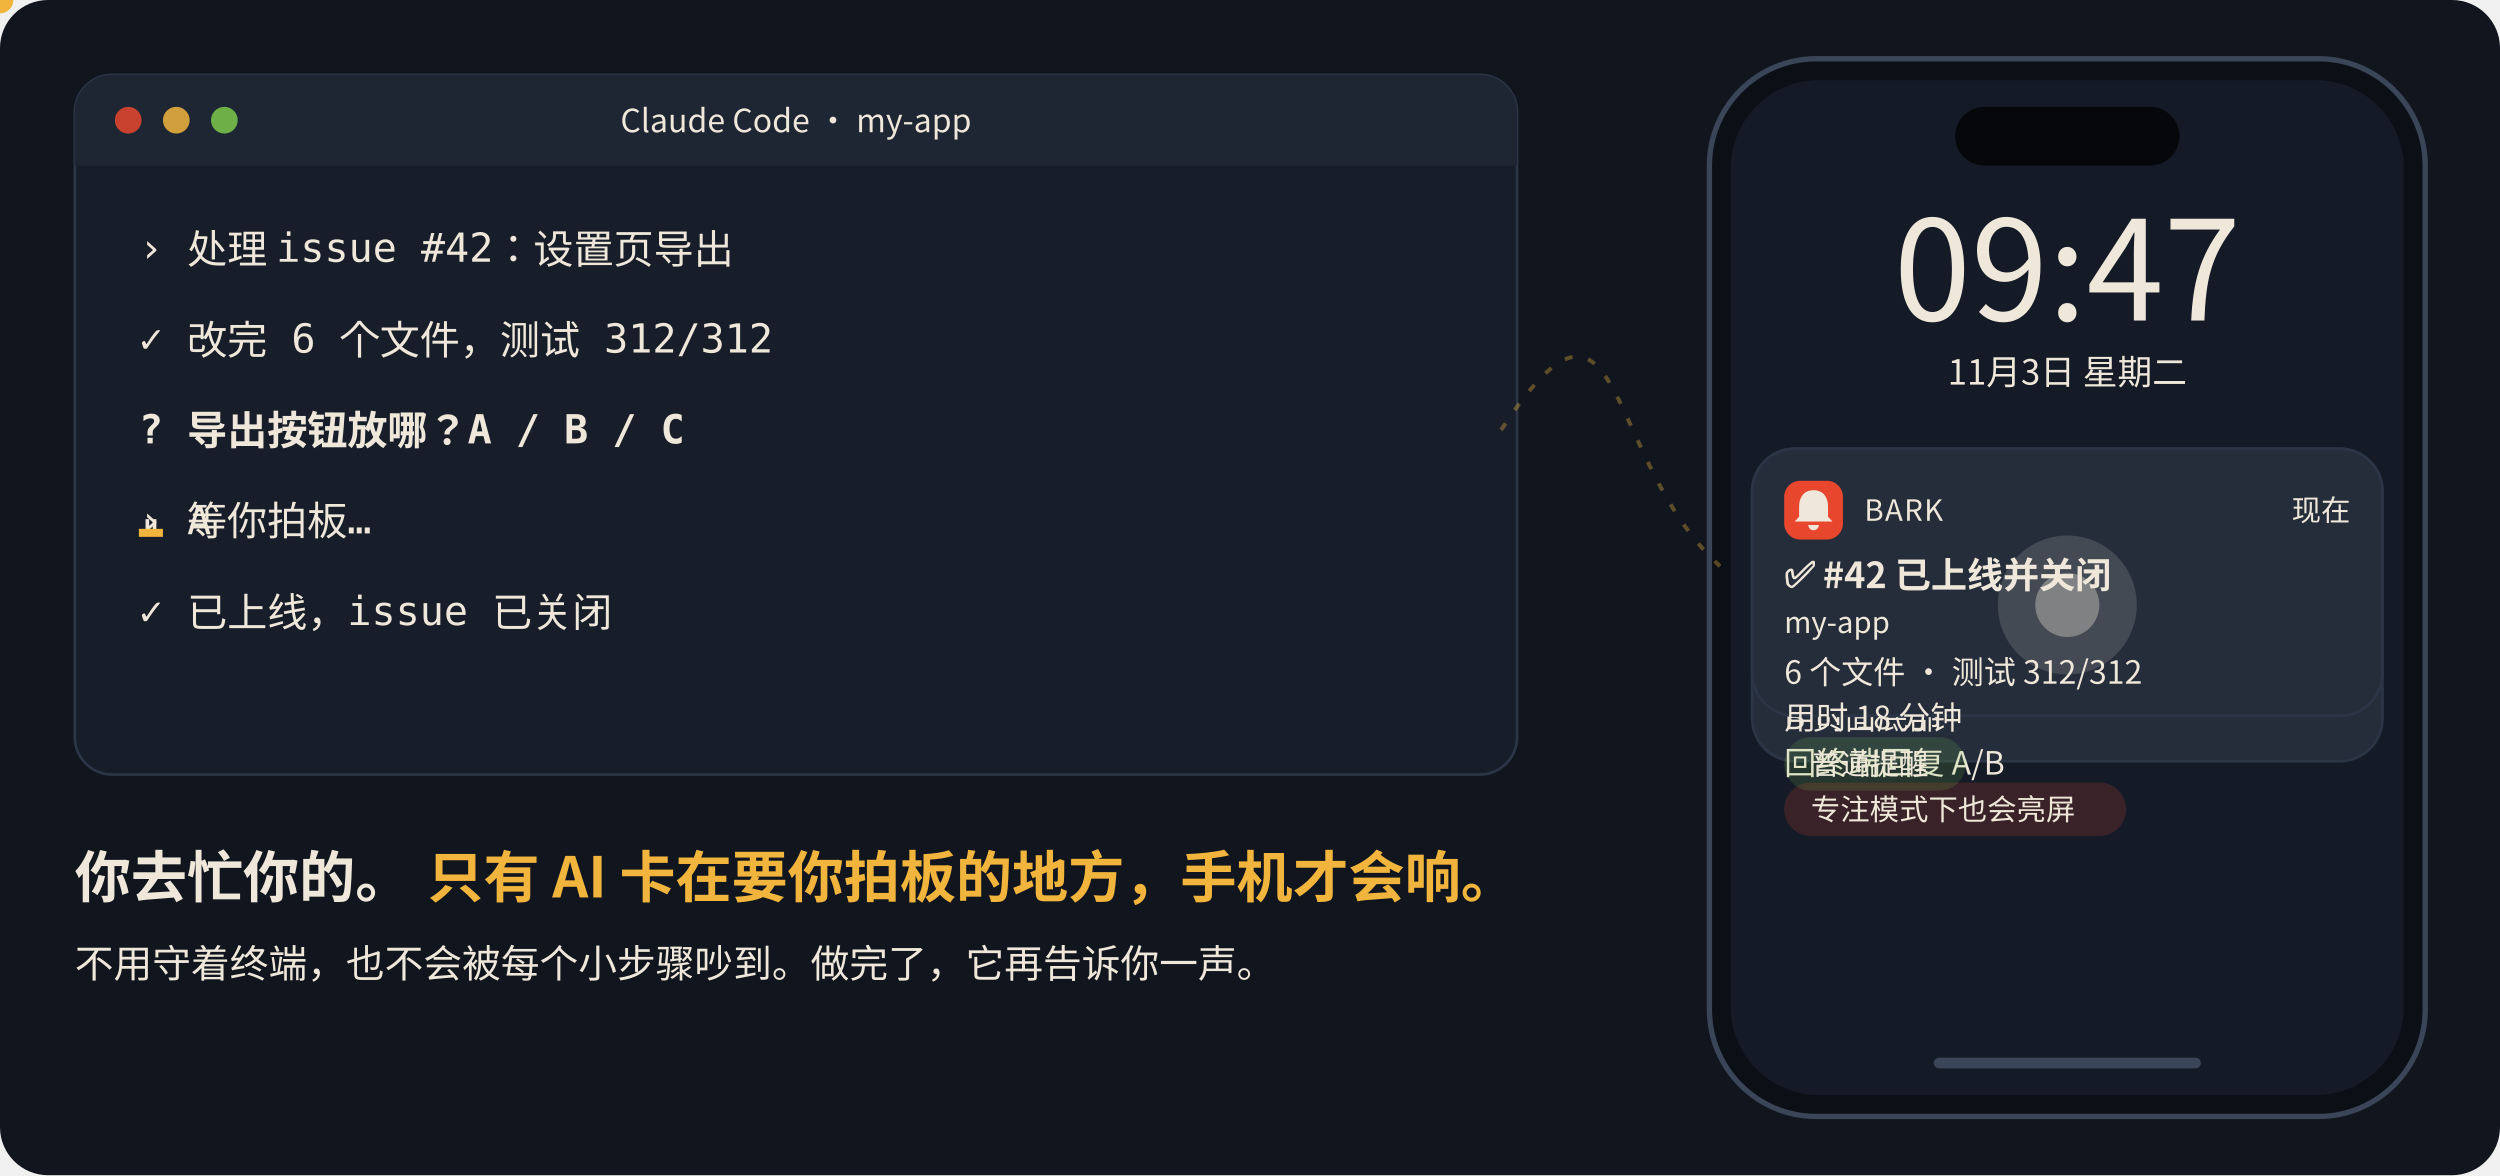
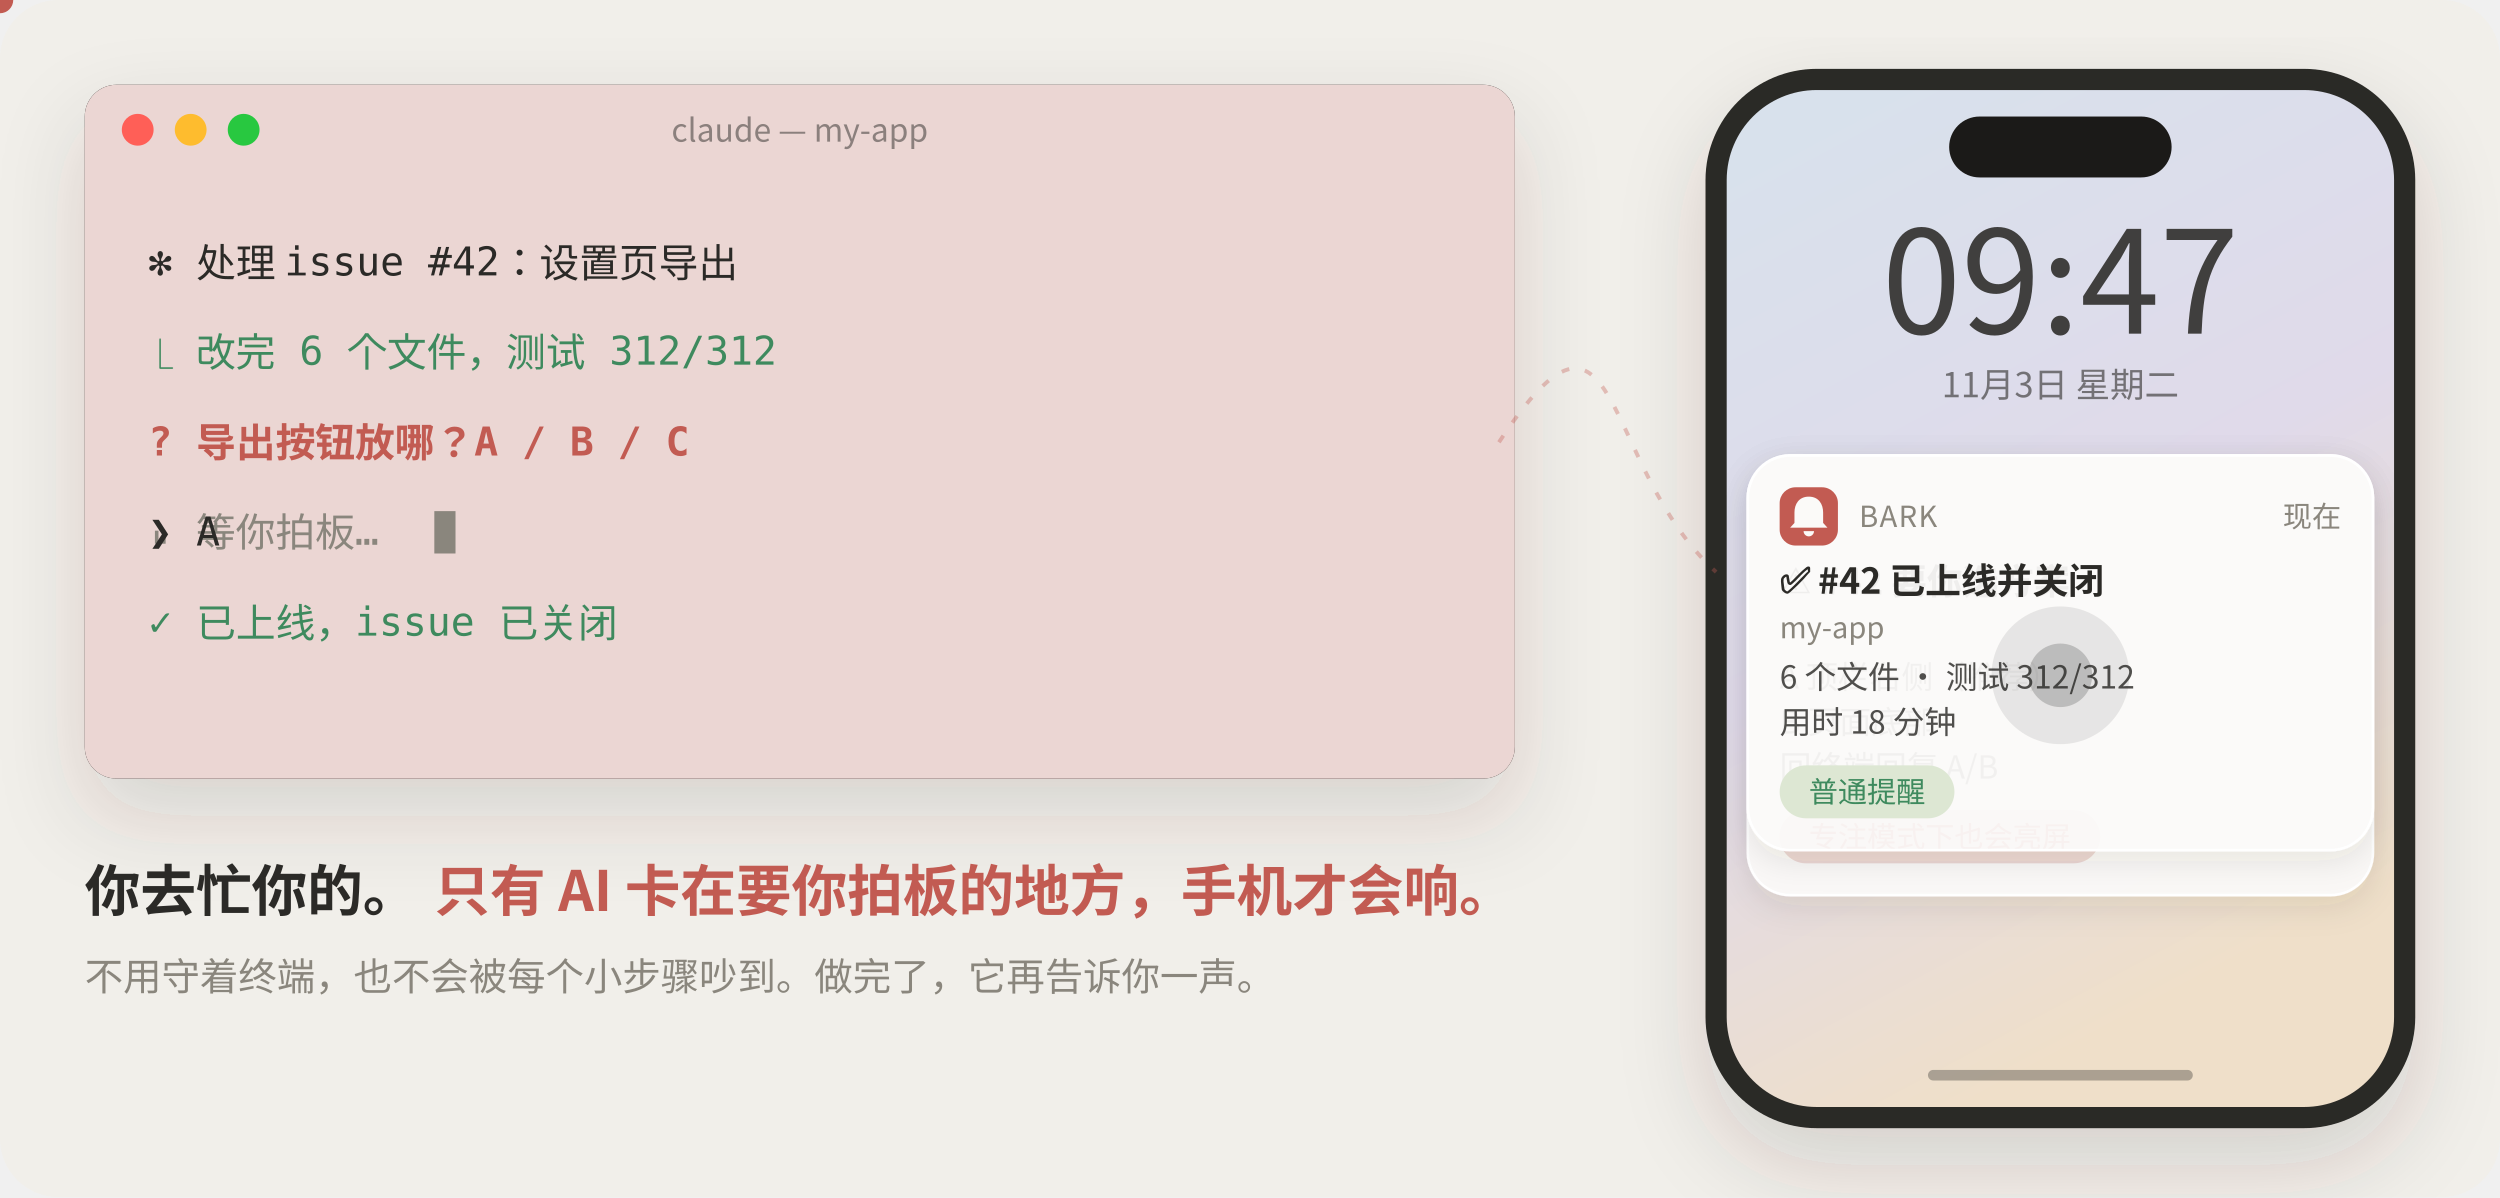
- <svg xmlns="http://www.w3.org/2000/svg" viewBox="0 0 936 440" width="936" height="440" role="img" aria-label="xxd-notify 怎么工作：AI 卡在要你拍板的地方，手机才响">
+ <svg xmlns="http://www.w3.org/2000/svg" viewBox="0 0 944 452" width="944" height="452" role="img" aria-label="xxd-notify 怎么工作：AI 卡在要你拍板的地方，手机才响">
+   <defs>
+     <filter id="sh" x="-15%" y="-15%" width="130%" height="140%">
+       <feDropShadow dx="0" dy="14" stdDeviation="16" flood-color="#3A3326" flood-opacity=".16" />
+     </filter>
+     <filter id="sh2" x="-10%" y="-20%" width="120%" height="160%">
+       <feDropShadow dx="0" dy="4" stdDeviation="6" flood-color="#3A3326" flood-opacity=".10" />
+     </filter>
+     <linearGradient id="wall" x1="0" y1="0" x2=".35" y2="1">
+       <stop offset="0" stop-color="#D7E2EC" />
+       <stop offset=".55" stop-color="#E0DAEA" />
+       <stop offset="1" stop-color="#EFDFC9" />
+     </linearGradient>
+   </defs>
  <style>
- text{font-family:'PingFang SC','Hiragino Sans GB','Microsoft YaHei','Noto Sans CJK SC','Segoe UI',system-ui,sans-serif;fill:#efe8da}
- .mono{font-family:'SF Mono','JetBrains Mono',Menlo,Consolas,'PingFang SC','Microsoft YaHei',monospace}
+ svg{fill:#2B2A27}
+ text{font-family:-apple-system,BlinkMacSystemFont,'PingFang SC','Hiragino Sans GB','Noto Sans CJK SC','Microsoft YaHei','Segoe UI',sans-serif}
+ .mono{font-family:ui-monospace,'SF Mono','JetBrains Mono',Menlo,Consolas,'PingFang SC','Microsoft YaHei',monospace}
@keyframes l0{0%,2.86%{opacity:0;transform:translateY(4px)}6.07%,95.71%{opacity:1;transform:none}98.93%,100%{opacity:0;transform:none}}.l0{animation:l0 14s infinite both;transform-box:fill-box;transform-origin:center}
@keyframes l1{0%,10.00%{opacity:0;transform:translateY(4px)}13.21%,95.71%{opacity:1;transform:none}98.93%,100%{opacity:0;transform:none}}.l1{animation:l1 14s infinite both;transform-box:fill-box;transform-origin:center}
@keyframes l2{0%,18.57%{opacity:0;transform:translateY(4px)}21.79%,95.71%{opacity:1;transform:none}98.93%,100%{opacity:0;transform:none}}.l2{animation:l2 14s infinite both;transform-box:fill-box;transform-origin:center}
@keyframes l3{0%,22.86%{opacity:0;transform:translateY(4px)}26.07%,57.14%{opacity:1;transform:none}60.36%,100%{opacity:0;transform:none}}.l3{animation:l3 14s infinite both;transform-box:fill-box;transform-origin:center}
@keyframes l4{0%,58.57%{opacity:0;transform:translateY(4px)}61.79%,95.71%{opacity:1;transform:none}98.93%,100%{opacity:0;transform:none}}.l4{animation:l4 14s infinite both;transform-box:fill-box;transform-origin:center}
@keyframes l5{0%,67.14%{opacity:0;transform:translateY(4px)}70.36%,95.71%{opacity:1;transform:none}98.93%,100%{opacity:0;transform:none}}.l5{animation:l5 14s infinite both;transform-box:fill-box;transform-origin:center}
@keyframes blink{0%,22%{opacity:0}23%,26%{opacity:1}27%,30%{opacity:0}31%,34%{opacity:1}35%,38%{opacity:0}39%,42%{opacity:1}43%,46%{opacity:0}47%,50%{opacity:1}51%,54%{opacity:0}55%,57%{opacity:1}58%,100%{opacity:0}}.blink{animation:blink 14s infinite}
@keyframes n1{0%,28.57%{opacity:0;transform:translateY(-26px) scale(0.96)}32.14%,56.43%{opacity:1;transform:none}60.00%,100%{opacity:0;transform:none}}.n1{animation:n1 14s infinite both;transform-box:fill-box;transform-origin:center}
@keyframes n2{0%,72.14%{opacity:0;transform:translateY(-26px) scale(0.96)}75.71%,95.71%{opacity:1;transform:none}99.29%,100%{opacity:0;transform:none}}.n2{animation:n2 14s infinite both;transform-box:fill-box;transform-origin:center}
@keyframes shake{0%,28.6%{transform:none}29.3%{transform:translateX(-4px) rotate(-1deg)}30%{transform:translateX(4px) rotate(1deg)}30.7%{transform:translateX(-3px)}31.4%{transform:translateX(3px)}32.1%,100%{transform:none}}.shake{animation:shake 14s infinite;transform-box:fill-box;transform-origin:center}
@keyframes tap{0%,54.29%{opacity:0;transform:translateY(0px)}56.43%,60.00%{opacity:1;transform:none}62.14%,100%{opacity:0;transform:none}}.tap{animation:tap 14s infinite both;transform-box:fill-box;transform-origin:center}
@media (prefers-reduced-motion: reduce){*{animation:none!important}}
</style>
-   <rect width="936" height="440" rx="18" fill="#10151e" />
-   <rect x="28" y="28" width="540" height="262" rx="14" fill="#171e2a" stroke="#2b3546" />
-   <path d="M28 42 a14 14 0 0 1 14 -14 h512 a14 14 0 0 1 14 14 v20 h-540 z" fill="#1e2634" />
-   <circle cx="48" cy="45" r="5" fill="#e8472e" opacity=".85" />
-   <circle cx="66" cy="45" r="5" fill="#f1b43c" opacity=".85" />
-   <circle cx="84" cy="45" r="5" fill="#7cc84a" opacity=".85" />
-   <text x="298.0" y="49.5" font-size="12" fill="#8d95a5" text-anchor="middle">Claude Code · my-app</text>
+   <rect width="944" height="452" rx="22" fill="#F1EFEA" />
+   <clipPath id="win">
+     <rect x="32" y="32" width="540" height="262" rx="12" />
+   </clipPath>
+   <rect x="32" y="32" width="540" height="262" rx="12" fill="#000" opacity=".9" filter="url(#sh)" />
+   <g clip-path="url(#win)">
+     <rect x="32" y="32" width="540" height="262" fill="#EBD6D3" />
+   </g>
+   <circle cx="52" cy="49" r="6" fill="#FF5F57" />
+   <circle cx="72" cy="49" r="6" fill="#FEBC2E" />
+   <circle cx="92" cy="49" r="6" fill="#28C840" />
+   <text x="302.0" y="53.5" font-size="12" fill="#2B2A27" opacity=".5" text-anchor="middle">claude — my-app</text>
  <g class="l0">
-     <text class="mono" x="52" y="98" font-size="15" fill="#efe8da">› 处理 issue #42：设置页导出</text>
+     <text class="mono" x="56" y="104" font-size="15" fill="#2B2A27" style="white-space:pre">✻ 处理 issue #42：设置页导出</text>
  </g>
  <g class="l1">
-     <text class="mono" x="52" y="132" font-size="15" fill="#7cc84a">  ✓ 改完 6 个文件，测试 312/312</text>
+     <text class="mono" x="56" y="138" font-size="15" fill="#3E8A5E" style="white-space:pre">  ⎿ 改完 6 个文件，测试 312/312</text>
  </g>
  <g class="l2">
-     <text class="mono" x="52" y="166" font-size="15" fill="#f1b43c" font-weight="700">  ? 导出按钮放哪？A / B / C</text>
+     <text class="mono" x="56" y="172" font-size="15" fill="#C25B52" style="white-space:pre" font-weight="700">  ? 导出按钮放哪？A / B / C</text>
  </g>
  <g class="l3">
-     <text class="mono" x="52" y="200" font-size="15" fill="#8d95a5">  ⏸ 等你拍板…</text>
+     <text class="mono" x="56" y="206" font-size="15" fill="#8A867D" style="white-space:pre">  ⏸ 等你拍板…</text>
  </g>
  <g class="l4">
-     <text class="mono" x="52" y="200" font-size="15" fill="#efe8da">› A</text>
+     <text class="mono" x="56" y="206" font-size="15" fill="#2B2A27" style="white-space:pre">❯ A</text>
  </g>
  <g class="l5">
-     <text class="mono" x="52" y="234" font-size="15" fill="#7cc84a">  ✓ 已上线，issue 已关闭</text>
+     <text class="mono" x="56" y="240" font-size="15" fill="#3E8A5E" style="white-space:pre">  ✓ 已上线，issue 已关闭</text>
  </g>
-   <rect class="blink" x="52" y="198" width="9" height="3" fill="#f1b43c" />
-   <text x="28" y="336" font-size="21" font-weight="700">你去忙你的。<tspan fill="#f1b43c" dx="6">只有 AI 卡在要你拍板的地方，手机才会响。</tspan>
+   <rect class="blink" x="164" y="193" width="8" height="16" fill="#8A867D" />
+   <text x="32" y="344" font-size="21" font-weight="700">你去忙你的。<tspan fill="#C25B52" dx="6">只有 AI 卡在要你拍板的地方，手机才会响。</tspan>
  </text>
-   <text x="28" y="366" font-size="14.5" fill="#8d95a5">不用守着终端，也不会被每个小步骤吵到。做完了，它再告诉你一声。</text>
+   <text x="32" y="374" font-size="14.5" fill="#8A867D">不用守着终端，也不会被每个小步骤吵到。做完了，它再告诉你一声。</text>
  <g class="shake">
-     <rect x="640" y="22" width="268" height="396" rx="40" fill="#0b0f16" stroke="#3a4558" stroke-width="2" />
-     <rect x="648" y="30" width="252" height="380" rx="33" fill="#141b27" />
-     <rect x="732.0" y="40" width="84" height="22" rx="11" fill="#05070b" />
-     <text x="774.0" y="120" font-size="52" font-weight="300" text-anchor="middle" fill="#efe8da">09:47</text>
-     <text x="774.0" y="144" font-size="13" text-anchor="middle" fill="#8d95a5">11月3日 星期二</text>
+     <rect x="644" y="26" width="268" height="400" rx="42" fill="#2B2A27" filter="url(#sh)" />
+     <rect x="652" y="34" width="252" height="384" rx="34" fill="url(#wall)" />
+     <rect x="736.0" y="44" width="84" height="23" rx="11.5" fill="#1B1A18" />
+     <text x="778.0" y="126" font-size="54" font-weight="300" text-anchor="middle" fill="#2B2A27" opacity=".88">09:47</text>
+     <text x="778.0" y="150" font-size="13" text-anchor="middle" fill="#2B2A27" opacity=".6">11月3日 星期二</text>
+     <rect x="728.0" y="404" width="100" height="4" rx="2" fill="#2B2A27" opacity=".35" />
    <g class="n1">
-       <g transform="translate(656,168)">
-         <rect width="236" height="117" rx="16" fill="#252d3b" stroke="#2b3546" />
-         <rect x="12" y="12" width="22" height="22" rx="6" fill="#e8472e" />
-         <path d="M0,-8.5 C-4.6,-8.5 -6.6,-5 -6.6,-1.2 L-6.6,3.6 L-8.6,5.8 L8.6,5.8 L6.6,3.6 L6.6,-1.2 C6.6,-5 4.6,-8.5 0,-8.5 Z M-2.4,7.4 A2.4,2.4 0 0 0 2.4,7.4 Z" transform="translate(23,22.5) scale(.82)" fill="#efe8da" />
-         <text x="42" y="27" font-size="11" fill="#8d95a5" letter-spacing=".5">BARK</text>
-         <text x="224" y="27" font-size="11" fill="#8d95a5" text-anchor="end">现在</text>
+       <g transform="translate(660,172) scale(1.0)">
+         <rect width="236" height="166" rx="16" fill="#FBFAF8" fill-opacity=".94" stroke="#fff" filter="url(#sh2)" />
+         <rect x="12" y="12" width="22" height="22" rx="6" fill="#C25B52" />
+         <path d="M0,-8.5 C-4.6,-8.5 -6.6,-5 -6.6,-1.2 L-6.6,3.6 L-8.6,5.8 L8.6,5.8 L6.6,3.6 L6.6,-1.2 C6.6,-5 4.6,-8.5 0,-8.5 Z M-2.4,7.4 A2.4,2.4 0 0 0 2.4,7.4 Z" transform="translate(23,22.5) scale(.82)" fill="#FBFAF8" />
+         <text x="42" y="27" font-size="11" fill="#8A867D" letter-spacing=".5">BARK</text>
+         <text x="224" y="27" font-size="11" fill="#8A867D" text-anchor="end">现在</text>
        <text x="12" y="52" font-size="13.5" font-weight="700">⚠️ #42 要你选方案</text>
-         <text x="12" y="69" font-size="11" fill="#f1b43c">my-app</text>
-         <text x="12" y="88" font-size="12" fill="#d6d0c4">A 顶栏右侧（推荐）</text>
-         <text x="12" y="105" font-size="12" fill="#d6d0c4">B 页面底部</text>
-         <text x="12" y="122" font-size="12" fill="#d6d0c4">回终端回复 A/B</text>
-         <rect x="12" y="125" width="128" height="20" rx="10" fill="#e8472e" opacity=".18" />
-         <text x="22" y="139" font-size="11" fill="#ff9c86">专注模式下也会亮屏</text>
+         <text x="12" y="69" font-size="11" fill="#8A867D">my-app</text>
+         <text x="12" y="88" font-size="12" fill="#2B2A27" opacity=".82">A 顶栏右侧（推荐）</text>
+         <text x="12" y="105" font-size="12" fill="#2B2A27" opacity=".82">B 页面底部</text>
+         <text x="12" y="122" font-size="12" fill="#2B2A27" opacity=".82">回终端回复 A/B</text>
+         <rect x="12" y="134" width="121" height="20" rx="10" fill="#EBD6D3" />
+         <text x="23" y="148" font-size="11" fill="#C25B52">专注模式下也会亮屏</text>
      </g>
    </g>
    <g class="n2">
-       <g transform="translate(656,168)">
-         <rect width="236" height="100" rx="16" fill="#252d3b" stroke="#2b3546" />
-         <rect x="12" y="12" width="22" height="22" rx="6" fill="#e8472e" />
-         <path d="M0,-8.5 C-4.6,-8.5 -6.6,-5 -6.6,-1.2 L-6.6,3.6 L-8.6,5.8 L8.6,5.8 L6.6,3.6 L6.6,-1.2 C6.6,-5 4.6,-8.5 0,-8.5 Z M-2.4,7.4 A2.4,2.4 0 0 0 2.4,7.4 Z" transform="translate(23,22.5) scale(.82)" fill="#efe8da" />
-         <text x="42" y="27" font-size="11" fill="#8d95a5" letter-spacing=".5">BARK</text>
-         <text x="224" y="27" font-size="11" fill="#8d95a5" text-anchor="end">现在</text>
+       <g transform="translate(660,172) scale(1.0)">
+         <rect width="236" height="149" rx="16" fill="#FBFAF8" fill-opacity=".94" stroke="#fff" filter="url(#sh2)" />
+         <rect x="12" y="12" width="22" height="22" rx="6" fill="#C25B52" />
+         <path d="M0,-8.5 C-4.6,-8.5 -6.6,-5 -6.6,-1.2 L-6.6,3.6 L-8.6,5.8 L8.6,5.8 L6.6,3.6 L6.6,-1.2 C6.6,-5 4.6,-8.5 0,-8.5 Z M-2.4,7.4 A2.4,2.4 0 0 0 2.4,7.4 Z" transform="translate(23,22.5) scale(.82)" fill="#FBFAF8" />
+         <text x="42" y="27" font-size="11" fill="#8A867D" letter-spacing=".5">BARK</text>
+         <text x="224" y="27" font-size="11" fill="#8A867D" text-anchor="end">现在</text>
        <text x="12" y="52" font-size="13.5" font-weight="700">✅ #42 已上线并关闭</text>
-         <text x="12" y="69" font-size="11" fill="#7cc84a">my-app</text>
-         <text x="12" y="88" font-size="12" fill="#d6d0c4">6 个文件 · 测试 312/312</text>
-         <text x="12" y="105" font-size="12" fill="#d6d0c4">用时 18 分钟</text>
-         <rect x="12" y="108" width="68" height="20" rx="10" fill="#7cc84a" opacity=".16" />
-         <text x="22" y="122" font-size="11" fill="#7cc84a">普通提醒</text>
+         <text x="12" y="69" font-size="11" fill="#8A867D">my-app</text>
+         <text x="12" y="88" font-size="12" fill="#2B2A27" opacity=".82">6 个文件 · 测试 312/312</text>
+         <text x="12" y="105" font-size="12" fill="#2B2A27" opacity=".82">用时 18 分钟</text>
+         <rect x="12" y="117" width="66" height="20" rx="10" fill="#DDE7D3" />
+         <text x="23" y="131" font-size="11" fill="#3E8A5E">普通提醒</text>
      </g>
    </g>
-     <rect x="724.0" y="396" width="100" height="4" rx="2" fill="#3a4558" />
  </g>
-   <path d="M562 161 C608 91, 600 172, 644 212" fill="none" stroke="#f1b43c" stroke-width="1.5" stroke-dasharray="3 6" opacity=".35" />
-   <circle r="5.0" fill="#f1b43c">
-     <animateMotion dur="14s" repeatCount="indefinite" path="M562 161 C608 91, 600 172, 644 212" calcMode="linear" keyPoints="0;0;1;1" keyTimes="0;0.229;0.286;1" />
+   <path d="M566 167 C612 97, 604 176, 648 216" fill="none" stroke="#C25B52" stroke-width="1.5" stroke-dasharray="3 6" opacity=".35" />
+   <circle r="5.0" fill="#C25B52">
+     <animateMotion dur="14s" repeatCount="indefinite" path="M566 167 C612 97, 604 176, 648 216" calcMode="linear" keyPoints="0;0;1;1" keyTimes="0;0.229;0.286;1" />
    <animate attributeName="opacity" dur="14s" repeatCount="indefinite" values="0;0;1;1;0;0" keyTimes="0;0.229;0.232;0.282;0.286;1" />
  </circle>
-   <circle r="3.9" fill="#f1b43c">
-     <animateMotion dur="14s" repeatCount="indefinite" path="M562 161 C608 91, 600 172, 644 212" calcMode="linear" keyPoints="0;0;1;1" keyTimes="0;0.241;0.299;1" />
+   <circle r="3.9" fill="#C25B52">
+     <animateMotion dur="14s" repeatCount="indefinite" path="M566 167 C612 97, 604 176, 648 216" calcMode="linear" keyPoints="0;0;1;1" keyTimes="0;0.241;0.299;1" />
    <animate attributeName="opacity" dur="14s" repeatCount="indefinite" values="0;0;1;1;0;0" keyTimes="0;0.241;0.245;0.295;0.299;1" />
  </circle>
-   <circle r="2.8" fill="#f1b43c">
-     <animateMotion dur="14s" repeatCount="indefinite" path="M562 161 C608 91, 600 172, 644 212" calcMode="linear" keyPoints="0;0;1;1" keyTimes="0;0.254;0.311;1" />
+   <circle r="2.8" fill="#C25B52">
+     <animateMotion dur="14s" repeatCount="indefinite" path="M566 167 C612 97, 604 176, 648 216" calcMode="linear" keyPoints="0;0;1;1" keyTimes="0;0.254;0.311;1" />
    <animate attributeName="opacity" dur="14s" repeatCount="indefinite" values="0;0;1;1;0;0" keyTimes="0;0.254;0.258;0.308;0.311;1" />
  </circle>
  <g class="tap">
-     <circle cx="774.0" cy="226.5" r="26" fill="#efe8da" opacity=".16" />
-     <circle cx="774.0" cy="226.5" r="12" fill="#efe8da" opacity=".35" />
+     <circle cx="778.0" cy="255.0" r="26" fill="#2B2A27" opacity=".10" />
+     <circle cx="778.0" cy="255.0" r="12" fill="#2B2A27" opacity=".22" />
  </g>
</svg>
